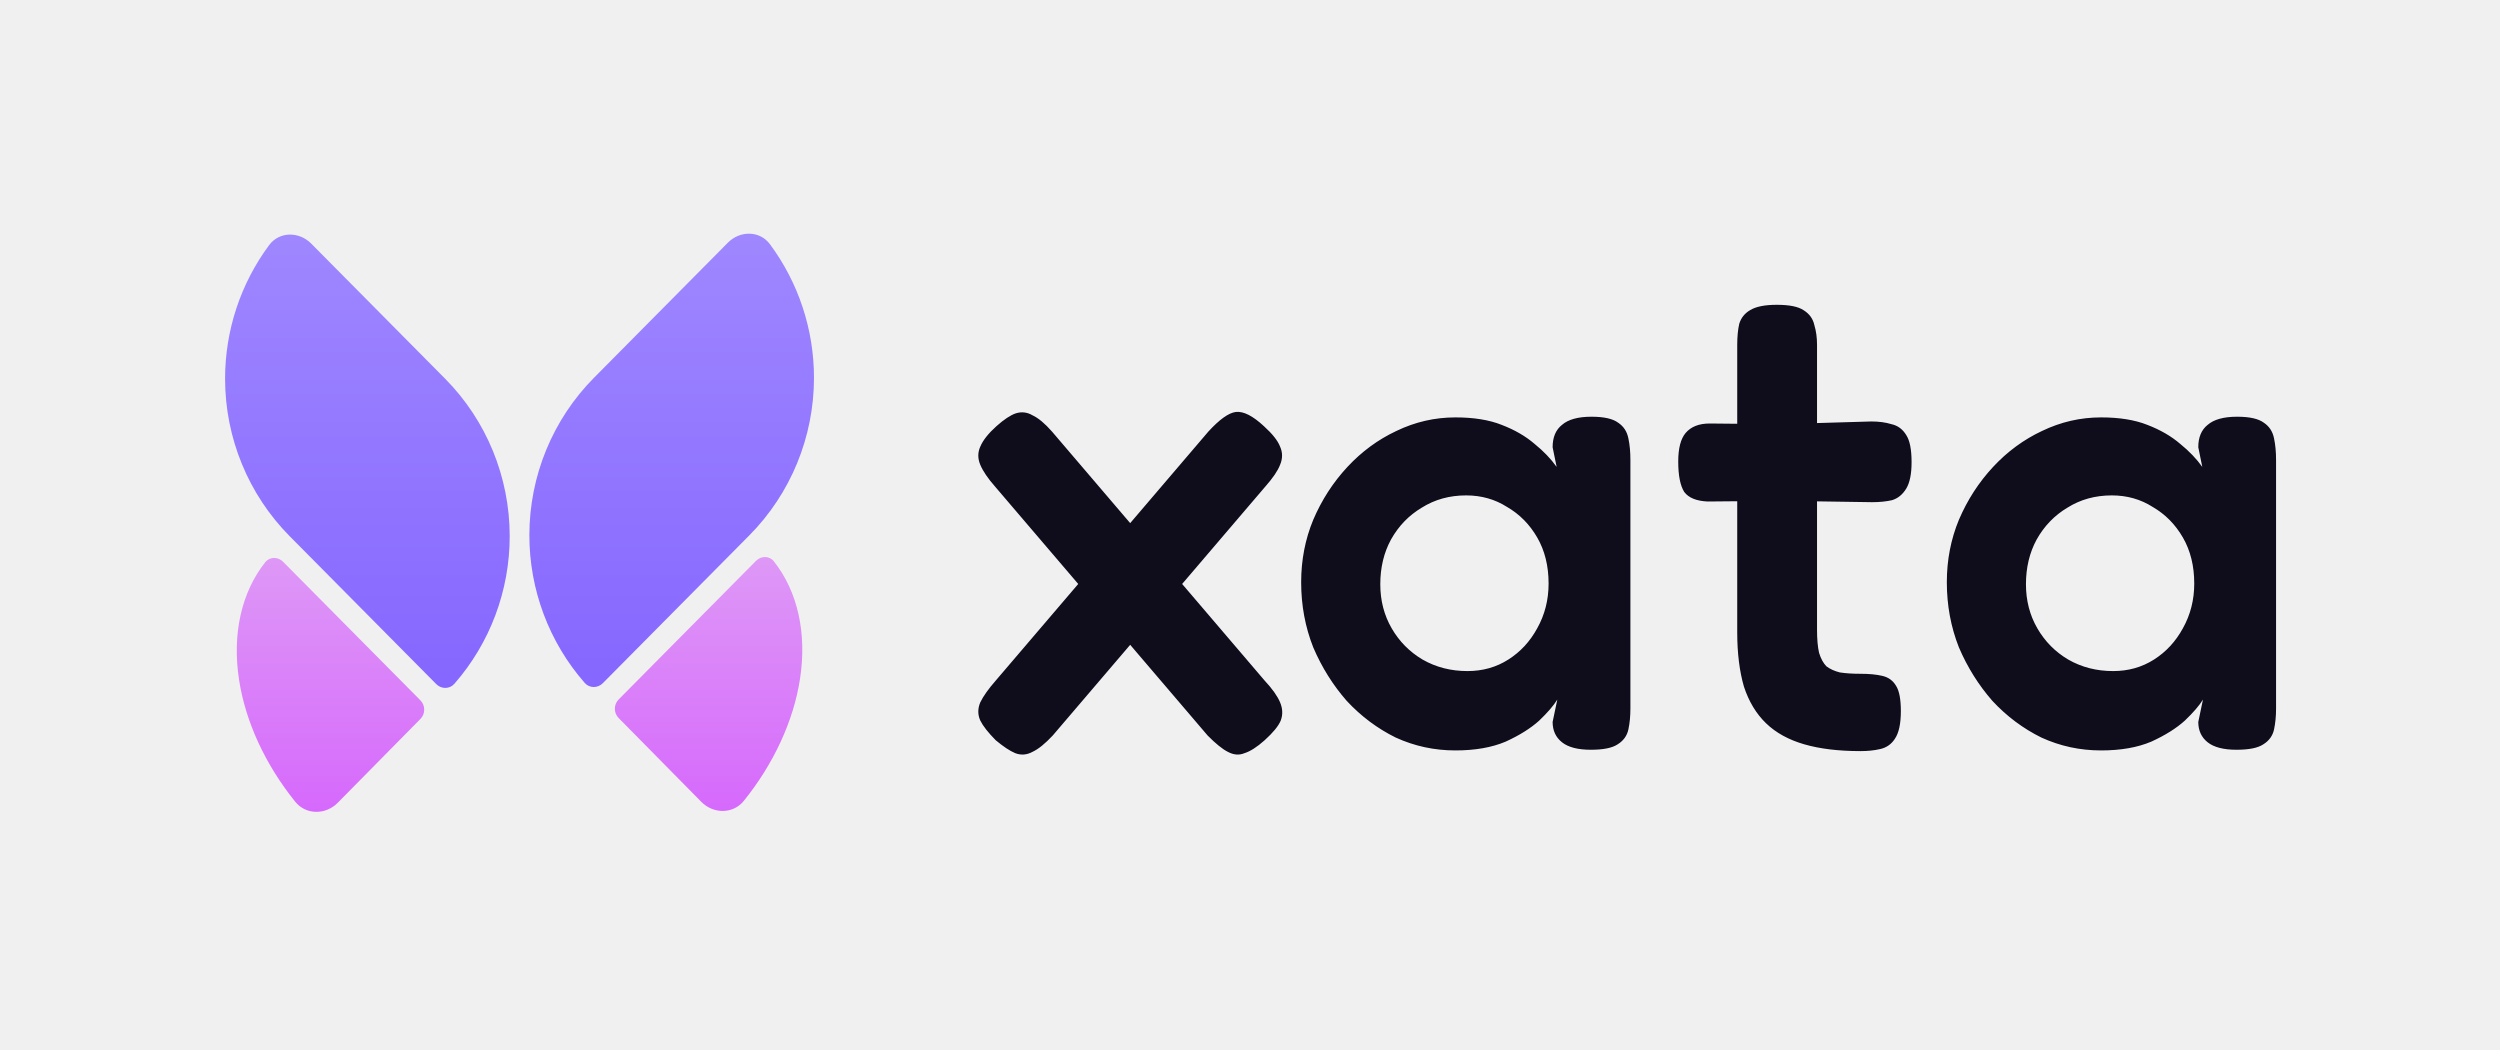
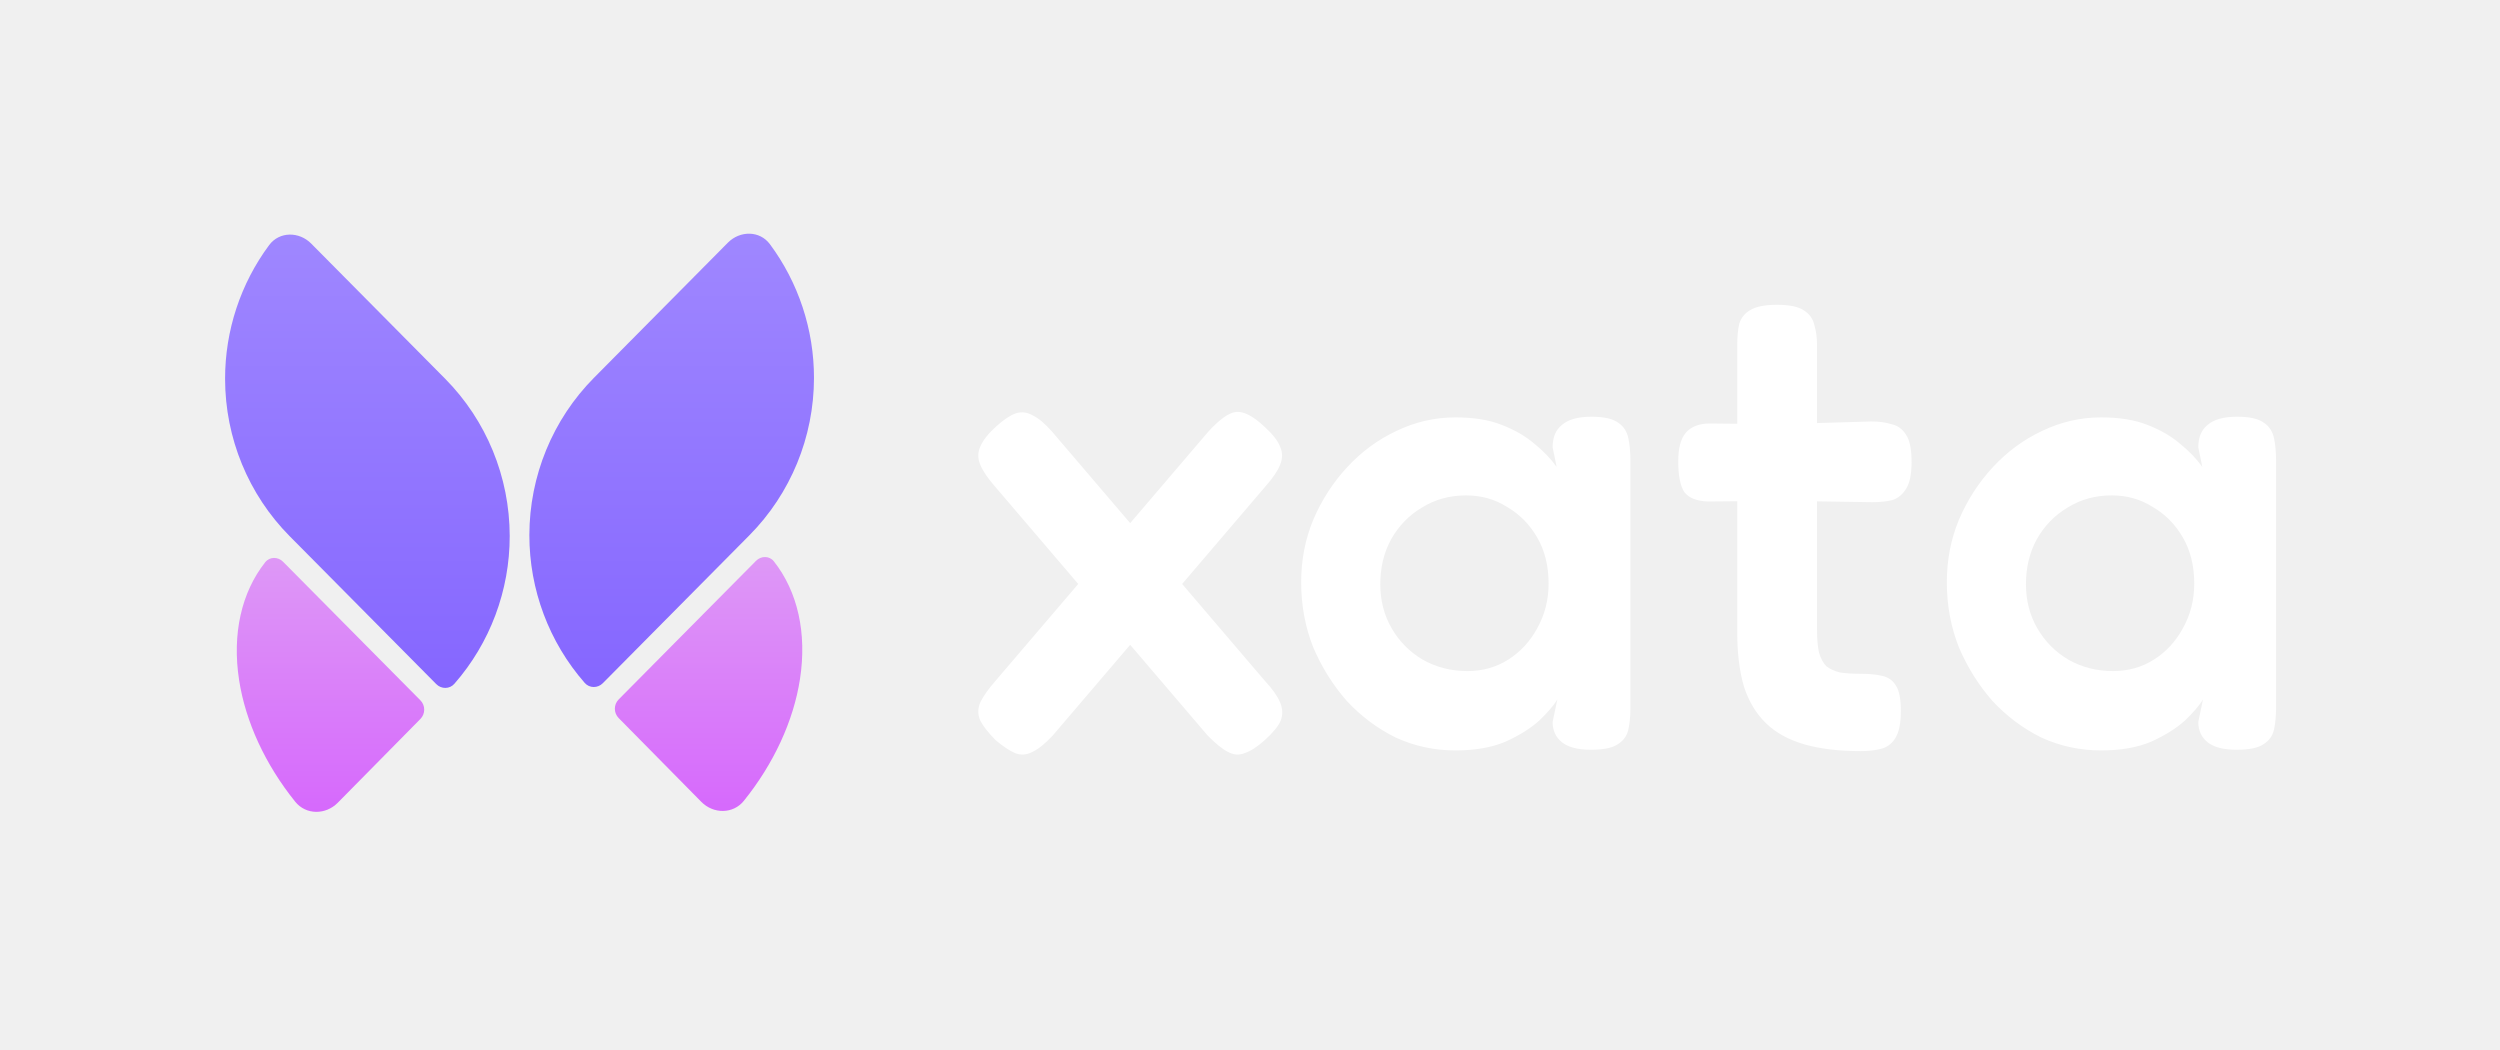
<svg xmlns="http://www.w3.org/2000/svg" width="1600" height="672" viewBox="0 0 1600 672" fill="none">
-   <path d="M808.932 272.777c5.436 4.92 8.869 9.261 10.299 13.023 1.717 3.763 1.717 7.669 0 11.721-1.43 3.762-4.577 8.393-9.441 13.891L673.751 470.727c-4.864 5.209-9.155 8.682-12.874 10.418-3.72 2.026-7.439 2.316-11.158.869-3.433-1.447-7.582-4.197-12.445-8.248-4.864-4.92-8.154-9.116-9.871-12.589-1.716-3.762-1.716-7.669 0-11.721 2.003-4.051 5.293-8.682 9.871-13.891L773.313 276.25c7.152-7.814 13.017-12.01 17.595-12.589 4.863-.579 10.872 2.46 18.024 9.116zm-171.229 0c4.864-4.341 9.012-7.09 12.445-8.248 3.719-1.157 7.296-.723 10.729 1.303 3.719 1.736 7.867 5.209 12.445 10.418l136.039 159.315c4.864 5.209 8.154 9.84 9.87 13.891 1.717 4.052 1.86 7.959.43 11.721-1.431 3.473-4.864 7.669-10.3 12.589-4.864 4.341-9.155 7.09-12.874 8.248-3.433 1.447-7.01 1.157-10.729-.869-3.433-1.736-7.725-5.209-12.874-10.418L636.845 311.412c-4.578-5.209-7.725-9.839-9.442-13.891-1.716-4.052-1.716-7.958 0-11.721 1.717-4.051 5.15-8.392 10.3-13.023zM1018.14 479.843c-8.3 0-14.45-1.592-18.456-4.775-4.006-3.183-6.008-7.524-6.008-13.023l3.004-14.325c-2.289 3.762-6.151 8.248-11.587 13.457-5.436 4.92-12.588 9.405-21.457 13.457-8.87 3.762-19.598 5.643-32.186 5.643-13.447 0-26.178-2.749-38.194-8.248-11.73-5.788-22.173-13.601-31.328-23.441-8.869-10.129-16.021-21.56-21.457-34.294-5.15-13.023-7.725-26.914-7.725-41.674 0-14.18 2.575-27.493 7.725-39.937 5.436-12.733 12.731-24.02 21.886-33.86 9.155-9.839 19.598-17.508 31.328-23.007 12.016-5.788 24.604-8.682 37.765-8.682 11.73 0 21.6 1.592 29.611 4.775 8.296 3.184 15.306 7.235 21.028 12.155 5.722 4.63 10.442 9.55 14.162 14.759l-2.575-12.589c0-6.366 2.002-11.141 6.008-14.325 4.006-3.473 10.296-5.209 18.886-5.209 8.01 0 13.73 1.302 17.16 3.907 3.44 2.315 5.58 5.643 6.44 9.984.86 4.052 1.29 8.682 1.29 13.891v158.881c0 4.92-.43 9.406-1.29 13.457-.86 4.052-3.15 7.235-6.87 9.55-3.43 2.316-9.15 3.473-17.16 3.473zm-78.966-50.355c9.727 0 18.453-2.46 26.178-7.38 7.725-4.92 13.876-11.576 18.453-19.969 4.864-8.682 7.296-18.232 7.296-28.65 0-11.287-2.432-21.127-7.296-29.519-4.863-8.393-11.3-14.904-19.311-19.535-7.725-4.92-16.451-7.379-26.178-7.379-10.586 0-20.027 2.604-28.324 7.813-8.296 4.92-14.877 11.721-19.74 20.403-4.578 8.393-6.867 17.943-6.867 28.651 0 10.418 2.432 19.824 7.296 28.216 4.863 8.393 11.444 15.049 19.74 19.969 8.583 4.92 18.168 7.38 28.753 7.38zM1190.8 480.711c-14.02 0-26.04-1.447-36.05-4.341-10.01-2.894-18.17-7.379-24.46-13.457-6.3-6.077-11.02-13.891-14.16-23.441-2.86-9.84-4.3-21.416-4.3-34.728V220.685c0-5.209.43-9.695 1.29-13.457 1.15-3.762 3.44-6.656 6.87-8.682 3.72-2.315 9.44-3.473 17.16-3.473 8.02 0 13.74 1.158 17.17 3.473 3.72 2.315 6.01 5.499 6.87 9.55 1.14 3.763 1.71 7.959 1.71 12.589v182.322c0 6.078.43 10.998 1.29 14.76 1.14 3.762 2.72 6.656 4.72 8.682 2.29 1.736 5.15 3.039 8.58 3.907 3.72.579 8.16.868 13.31.868 5.43 0 10.01.434 13.73 1.302 4.01.868 7.01 3.039 9.01 6.512 2 3.183 3.01 8.537 3.01 16.061 0 8.104-1.29 14.036-3.87 17.799-2.28 3.472-5.43 5.643-9.44 6.511-3.72.868-7.86 1.302-12.44 1.302zm-96.56-209.67l44.2.434 59.22-1.736c4.87 0 9.16.578 12.88 1.736 4 .868 7.15 3.183 9.44 6.946 2.29 3.472 3.43 9.26 3.43 17.364 0 7.524-1.14 13.167-3.43 16.93-2.29 3.762-5.29 6.222-9.01 7.379-3.72.868-8.01 1.303-12.88 1.303l-57.5-.869-47.64.434c-7.15-.289-12.16-2.315-15.02-6.077-2.57-4.052-3.86-10.563-3.86-19.534 0-8.393 1.57-14.47 4.72-18.233 3.43-4.051 8.58-6.077 15.45-6.077zM1431.36 479.843c-8.3 0-14.45-1.592-18.46-4.775-4-3.183-6-7.524-6-13.023l3-14.325c-2.29 3.762-6.15 8.248-11.59 13.457-5.43 4.92-12.59 9.405-21.45 13.457-8.87 3.762-19.6 5.643-32.19 5.643-13.45 0-26.18-2.749-38.19-8.248-11.73-5.788-22.18-13.601-31.33-23.441-8.87-10.129-16.02-21.56-21.46-34.294-5.15-13.023-7.72-26.914-7.72-41.674 0-14.18 2.57-27.493 7.72-39.937 5.44-12.733 12.73-24.02 21.89-33.86 9.15-9.839 19.59-17.508 31.32-23.007 12.02-5.788 24.61-8.682 37.77-8.682 11.73 0 21.6 1.592 29.61 4.775 8.3 3.184 15.31 7.235 21.03 12.155 5.72 4.63 10.44 9.55 14.16 14.759l-2.57-12.589c0-6.366 2-11.141 6-14.325 4.01-3.473 10.3-5.209 18.89-5.209 8.01 0 13.73 1.302 17.16 3.907 3.44 2.315 5.58 5.643 6.44 9.984.86 4.052 1.29 8.682 1.29 13.891v158.881c0 4.92-.43 9.406-1.29 13.457-.86 4.052-3.15 7.235-6.87 9.55-3.43 2.316-9.15 3.473-17.16 3.473zm-78.97-50.355c9.73 0 18.46-2.46 26.18-7.38 7.73-4.92 13.88-11.576 18.46-19.969 4.86-8.682 7.29-18.232 7.29-28.65 0-11.287-2.43-21.127-7.29-29.519-4.87-8.393-11.31-14.904-19.32-19.535-7.72-4.92-16.45-7.379-26.17-7.379-10.59 0-20.03 2.604-28.33 7.813-8.29 4.92-14.87 11.721-19.74 20.403-4.58 8.393-6.86 17.943-6.86 28.651 0 10.418 2.43 19.824 7.29 28.216 4.86 8.393 11.44 15.049 19.74 19.969 8.58 4.92 18.17 7.38 28.75 7.38z" fill="#0F0C1B" />
+   <path d="M808.932 272.777c5.436 4.92 8.869 9.261 10.299 13.023 1.717 3.763 1.717 7.669 0 11.721-1.43 3.762-4.577 8.393-9.441 13.891L673.751 470.727c-4.864 5.209-9.155 8.682-12.874 10.418-3.72 2.026-7.439 2.316-11.158.869-3.433-1.447-7.582-4.197-12.445-8.248-4.864-4.92-8.154-9.116-9.871-12.589-1.716-3.762-1.716-7.669 0-11.721 2.003-4.051 5.293-8.682 9.871-13.891L773.313 276.25c7.152-7.814 13.017-12.01 17.595-12.589 4.863-.579 10.872 2.46 18.024 9.116zm-171.229 0c4.864-4.341 9.012-7.09 12.445-8.248 3.719-1.157 7.296-.723 10.729 1.303 3.719 1.736 7.867 5.209 12.445 10.418l136.039 159.315c4.864 5.209 8.154 9.84 9.87 13.891 1.717 4.052 1.86 7.959.43 11.721-1.431 3.473-4.864 7.669-10.3 12.589-4.864 4.341-9.155 7.09-12.874 8.248-3.433 1.447-7.01 1.157-10.729-.869-3.433-1.736-7.725-5.209-12.874-10.418L636.845 311.412c-4.578-5.209-7.725-9.839-9.442-13.891-1.716-4.052-1.716-7.958 0-11.721 1.717-4.051 5.15-8.392 10.3-13.023zM1018.14 479.843c-8.3 0-14.45-1.592-18.456-4.775-4.006-3.183-6.008-7.524-6.008-13.023l3.004-14.325c-2.289 3.762-6.151 8.248-11.587 13.457-5.436 4.92-12.588 9.405-21.457 13.457-8.87 3.762-19.598 5.643-32.186 5.643-13.447 0-26.178-2.749-38.194-8.248-11.73-5.788-22.173-13.601-31.328-23.441-8.869-10.129-16.021-21.56-21.457-34.294-5.15-13.023-7.725-26.914-7.725-41.674 0-14.18 2.575-27.493 7.725-39.937 5.436-12.733 12.731-24.02 21.886-33.86 9.155-9.839 19.598-17.508 31.328-23.007 12.016-5.788 24.604-8.682 37.765-8.682 11.73 0 21.6 1.592 29.611 4.775 8.296 3.184 15.306 7.235 21.028 12.155 5.722 4.63 10.442 9.55 14.162 14.759l-2.575-12.589c0-6.366 2.002-11.141 6.008-14.325 4.006-3.473 10.296-5.209 18.886-5.209 8.01 0 13.73 1.302 17.16 3.907 3.44 2.315 5.58 5.643 6.44 9.984.86 4.052 1.29 8.682 1.29 13.891v158.881c0 4.92-.43 9.406-1.29 13.457-.86 4.052-3.15 7.235-6.87 9.55-3.43 2.316-9.15 3.473-17.16 3.473zm-78.966-50.355c9.727 0 18.453-2.46 26.178-7.38 7.725-4.92 13.876-11.576 18.453-19.969 4.864-8.682 7.296-18.232 7.296-28.65 0-11.287-2.432-21.127-7.296-29.519-4.863-8.393-11.3-14.904-19.311-19.535-7.725-4.92-16.451-7.379-26.178-7.379-10.586 0-20.027 2.604-28.324 7.813-8.296 4.92-14.877 11.721-19.74 20.403-4.578 8.393-6.867 17.943-6.867 28.651 0 10.418 2.432 19.824 7.296 28.216 4.863 8.393 11.444 15.049 19.74 19.969 8.583 4.92 18.168 7.38 28.753 7.38zM1190.8 480.711c-14.02 0-26.04-1.447-36.05-4.341-10.01-2.894-18.17-7.379-24.46-13.457-6.3-6.077-11.02-13.891-14.16-23.441-2.86-9.84-4.3-21.416-4.3-34.728V220.685c0-5.209.43-9.695 1.29-13.457 1.15-3.762 3.44-6.656 6.87-8.682 3.72-2.315 9.44-3.473 17.16-3.473 8.02 0 13.74 1.158 17.17 3.473 3.72 2.315 6.01 5.499 6.87 9.55 1.14 3.763 1.71 7.959 1.71 12.589v182.322c0 6.078.43 10.998 1.29 14.76 1.14 3.762 2.72 6.656 4.72 8.682 2.29 1.736 5.15 3.039 8.58 3.907 3.72.579 8.16.868 13.31.868 5.43 0 10.01.434 13.73 1.302 4.01.868 7.01 3.039 9.01 6.512 2 3.183 3.01 8.537 3.01 16.061 0 8.104-1.29 14.036-3.87 17.799-2.28 3.472-5.43 5.643-9.44 6.511-3.72.868-7.86 1.302-12.44 1.302zm-96.56-209.67l44.2.434 59.22-1.736c4.87 0 9.16.578 12.88 1.736 4 .868 7.15 3.183 9.44 6.946 2.29 3.472 3.43 9.26 3.43 17.364 0 7.524-1.14 13.167-3.43 16.93-2.29 3.762-5.29 6.222-9.01 7.379-3.72.868-8.01 1.303-12.88 1.303l-57.5-.869-47.64.434c-7.15-.289-12.16-2.315-15.02-6.077-2.57-4.052-3.86-10.563-3.86-19.534 0-8.393 1.57-14.47 4.72-18.233 3.43-4.051 8.58-6.077 15.45-6.077zM1431.36 479.843c-8.3 0-14.45-1.592-18.46-4.775-4-3.183-6-7.524-6-13.023l3-14.325c-2.29 3.762-6.15 8.248-11.59 13.457-5.43 4.92-12.59 9.405-21.45 13.457-8.87 3.762-19.6 5.643-32.19 5.643-13.45 0-26.18-2.749-38.19-8.248-11.73-5.788-22.18-13.601-31.33-23.441-8.87-10.129-16.02-21.56-21.46-34.294-5.15-13.023-7.72-26.914-7.72-41.674 0-14.18 2.57-27.493 7.72-39.937 5.44-12.733 12.73-24.02 21.89-33.86 9.15-9.839 19.59-17.508 31.32-23.007 12.02-5.788 24.61-8.682 37.77-8.682 11.73 0 21.6 1.592 29.61 4.775 8.3 3.184 15.31 7.235 21.03 12.155 5.72 4.63 10.44 9.55 14.16 14.759l-2.57-12.589c0-6.366 2-11.141 6-14.325 4.01-3.473 10.3-5.209 18.89-5.209 8.01 0 13.73 1.302 17.16 3.907 3.44 2.315 5.58 5.643 6.44 9.984.86 4.052 1.29 8.682 1.29 13.891v158.881c0 4.92-.43 9.406-1.29 13.457-.86 4.052-3.15 7.235-6.87 9.55-3.43 2.316-9.15 3.473-17.16 3.473zm-78.97-50.355c9.73 0 18.46-2.46 26.18-7.38 7.73-4.92 13.88-11.576 18.46-19.969 4.86-8.682 7.29-18.232 7.29-28.65 0-11.287-2.43-21.127-7.29-29.519-4.87-8.393-11.31-14.904-19.32-19.535-7.72-4.92-16.45-7.379-26.17-7.379-10.59 0-20.03 2.604-28.33 7.813-8.29 4.92-14.87 11.721-19.74 20.403-4.58 8.393-6.86 17.943-6.86 28.651 0 10.418 2.43 19.824 7.29 28.216 4.86 8.393 11.44 15.049 19.74 19.969 8.58 4.92 18.17 7.38 28.75 7.38z" fill="#ffffff" />
  <path d="M520.949 241.956c-.044 37.772-14.921 73.979-41.358 100.656l-.003-.003-93.787 94.639c-3.25 3.279-8.529 3.289-11.575-.186-22.801-26.019-35.472-59.67-35.432-94.632.044-37.772 14.921-73.98 41.358-100.657l.003.003 85.686-86.464c7.723-7.794 20.36-7.849 26.91.975 18.231 24.563 28.234 54.599 28.198 85.669z" fill="url(#paint0_linear_48_446)" />
  <path d="M185.414 343.189c-26.437-26.677-41.314-62.885-41.358-100.657-.035-31.07 9.968-61.105 28.198-85.668 6.55-8.825 19.187-8.769 26.911-.976l85.686 86.465.002-.002c26.438 26.677 41.315 62.884 41.358 100.656.041 34.962-12.63 68.614-35.432 94.632-3.045 3.475-8.325 3.466-11.575.187l-93.787-94.639-.003.002z" fill="url(#paint1_linear_48_446)" />
  <path d="M476.062 512.532c-6.89 8.558-19.493 8.483-27.2.67l-52.926-53.657c-3.247-3.293-3.241-8.629.014-11.913l87.904-88.703c3.25-3.279 8.55-3.298 11.416.329 15.257 19.305 21.256 45.985 16.72 75.358-4.151 26.887-16.848 54.218-35.928 77.916z" fill="url(#paint2_linear_48_446)" />
  <path d="M216.144 513.778c-7.706 7.813-20.309 7.888-27.199-.67-19.08-23.697-31.778-51.029-35.929-77.915-4.535-29.374 1.464-56.054 16.72-75.359 2.867-3.627 8.167-3.608 11.417-.329l87.904 88.703c3.255 3.285 3.261 8.621.013 11.913l-52.926 53.657z" fill="url(#paint3_linear_48_446)" />
  <defs>
    <linearGradient id="paint0_linear_48_446" x1="332.503" y1="149.563" x2="332.503" y2="443.522" gradientUnits="userSpaceOnUse">
      <stop stop-color="#9F87FF" />
      <stop offset="1" stop-color="#8566FF" />
    </linearGradient>
    <linearGradient id="paint1_linear_48_446" x1="332.503" y1="149.563" x2="332.503" y2="443.522" gradientUnits="userSpaceOnUse">
      <stop stop-color="#9F87FF" />
      <stop offset="1" stop-color="#8566FF" />
    </linearGradient>
    <linearGradient id="paint2_linear_48_446" x1="332.503" y1="353.019" x2="332.503" y2="519.292" gradientUnits="userSpaceOnUse">
      <stop stop-color="#DE99F6" />
      <stop offset="1" stop-color="#D669FC" />
    </linearGradient>
    <linearGradient id="paint3_linear_48_446" x1="332.503" y1="353.019" x2="332.503" y2="519.292" gradientUnits="userSpaceOnUse">
      <stop stop-color="#DE99F6" />
      <stop offset="1" stop-color="#D669FC" />
    </linearGradient>
  </defs>
</svg>
